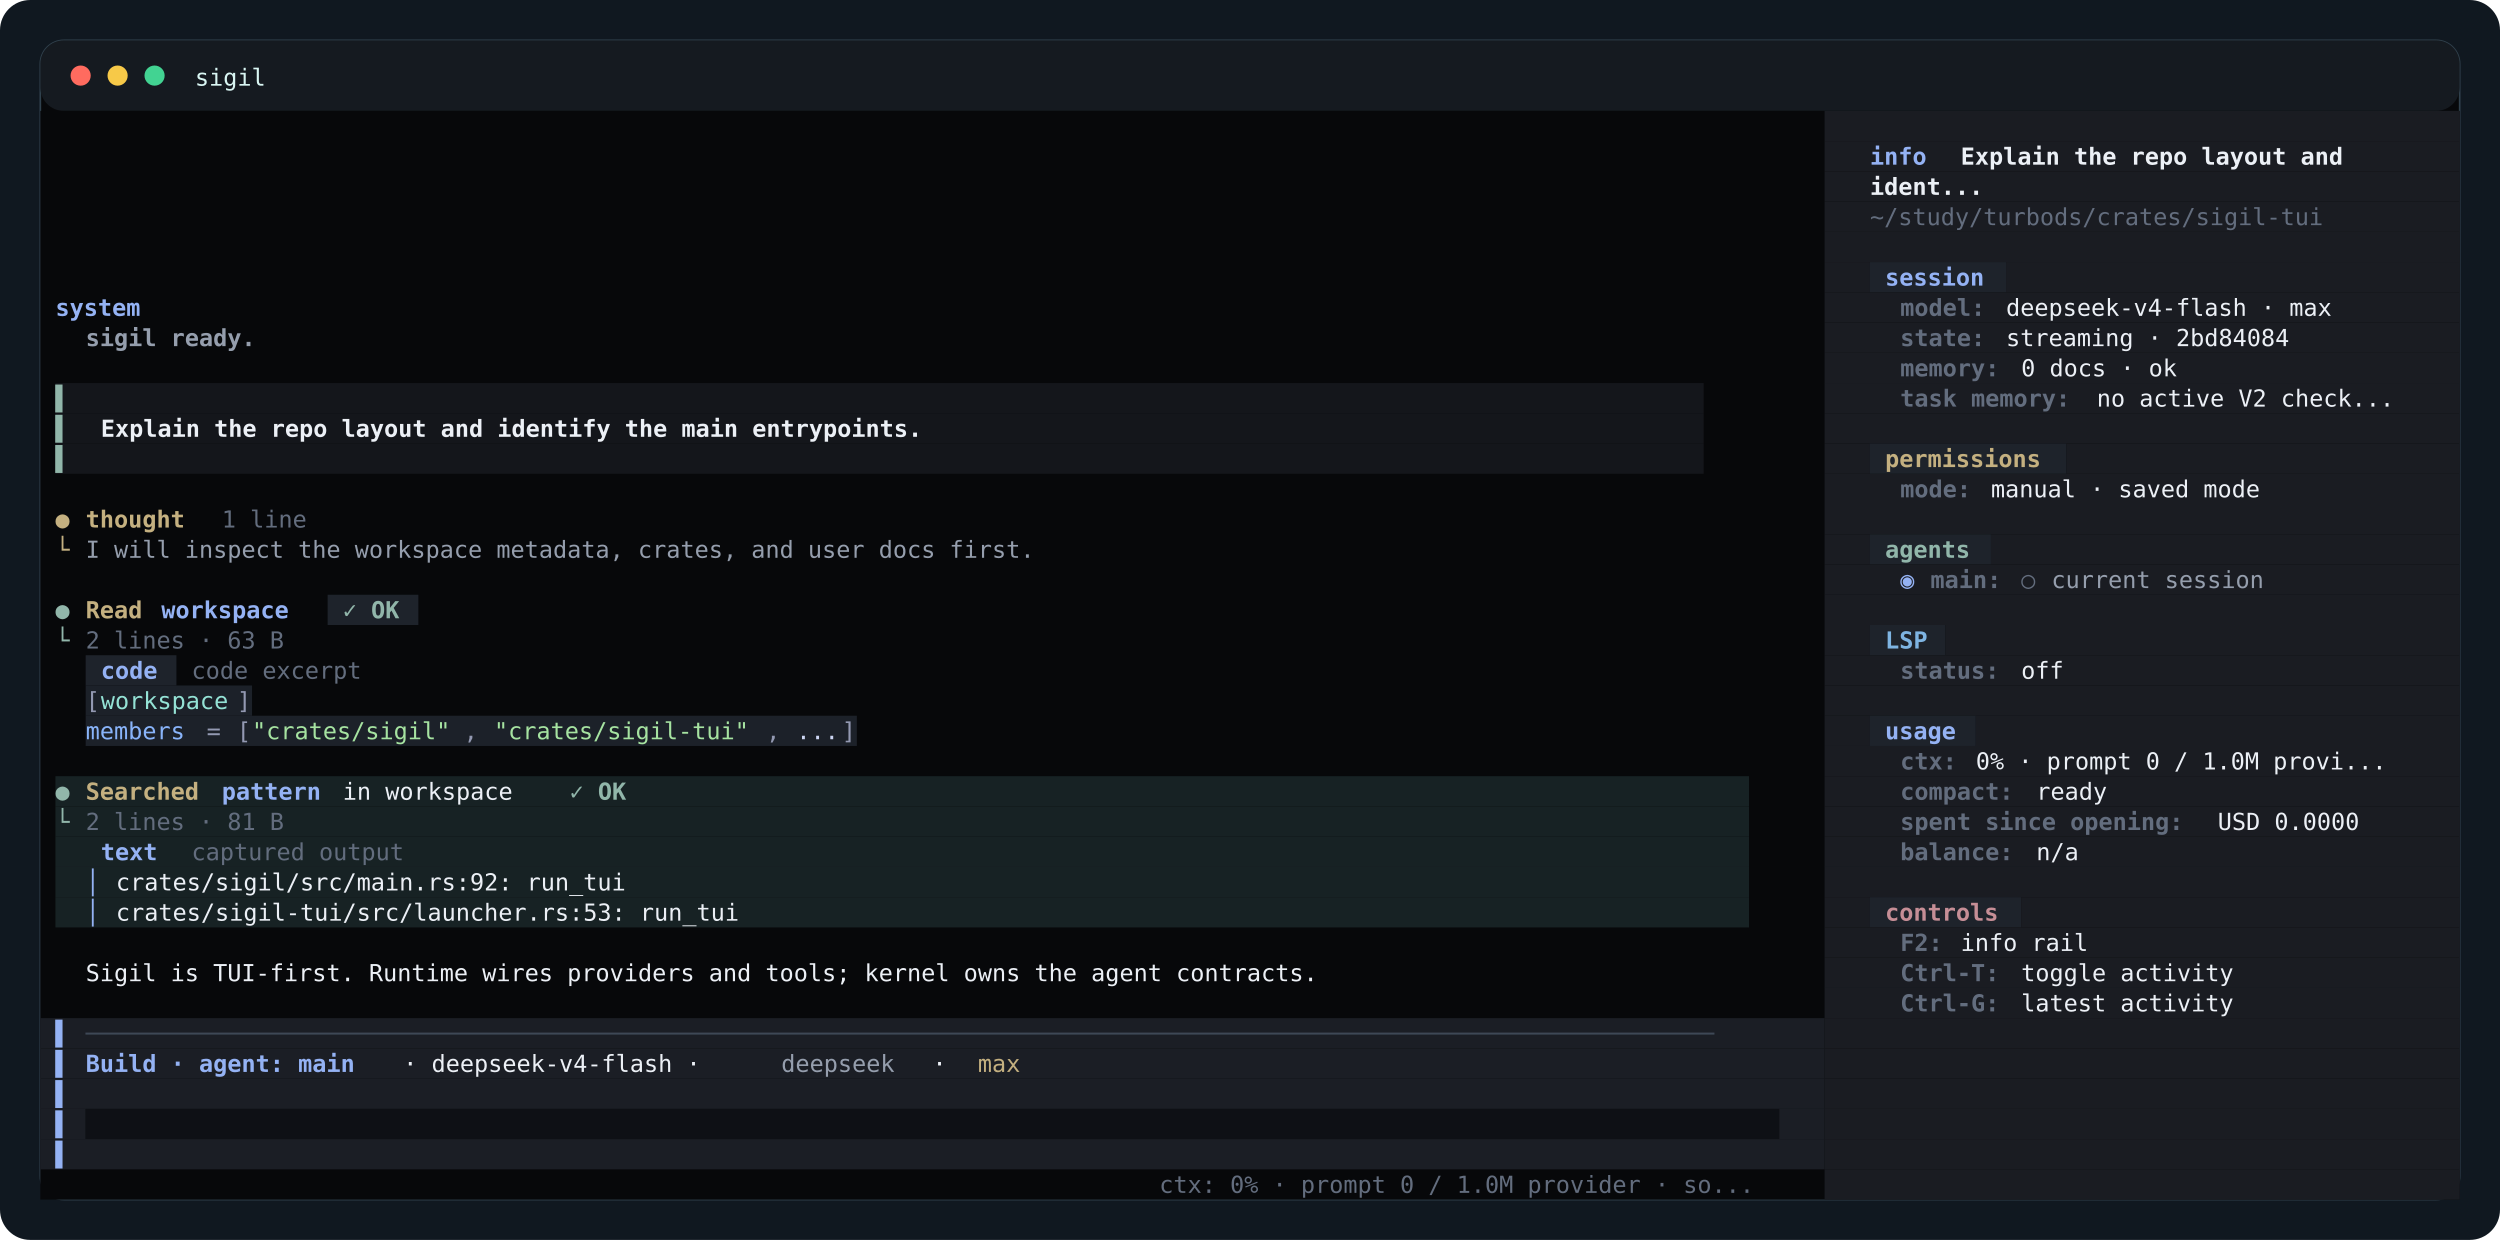
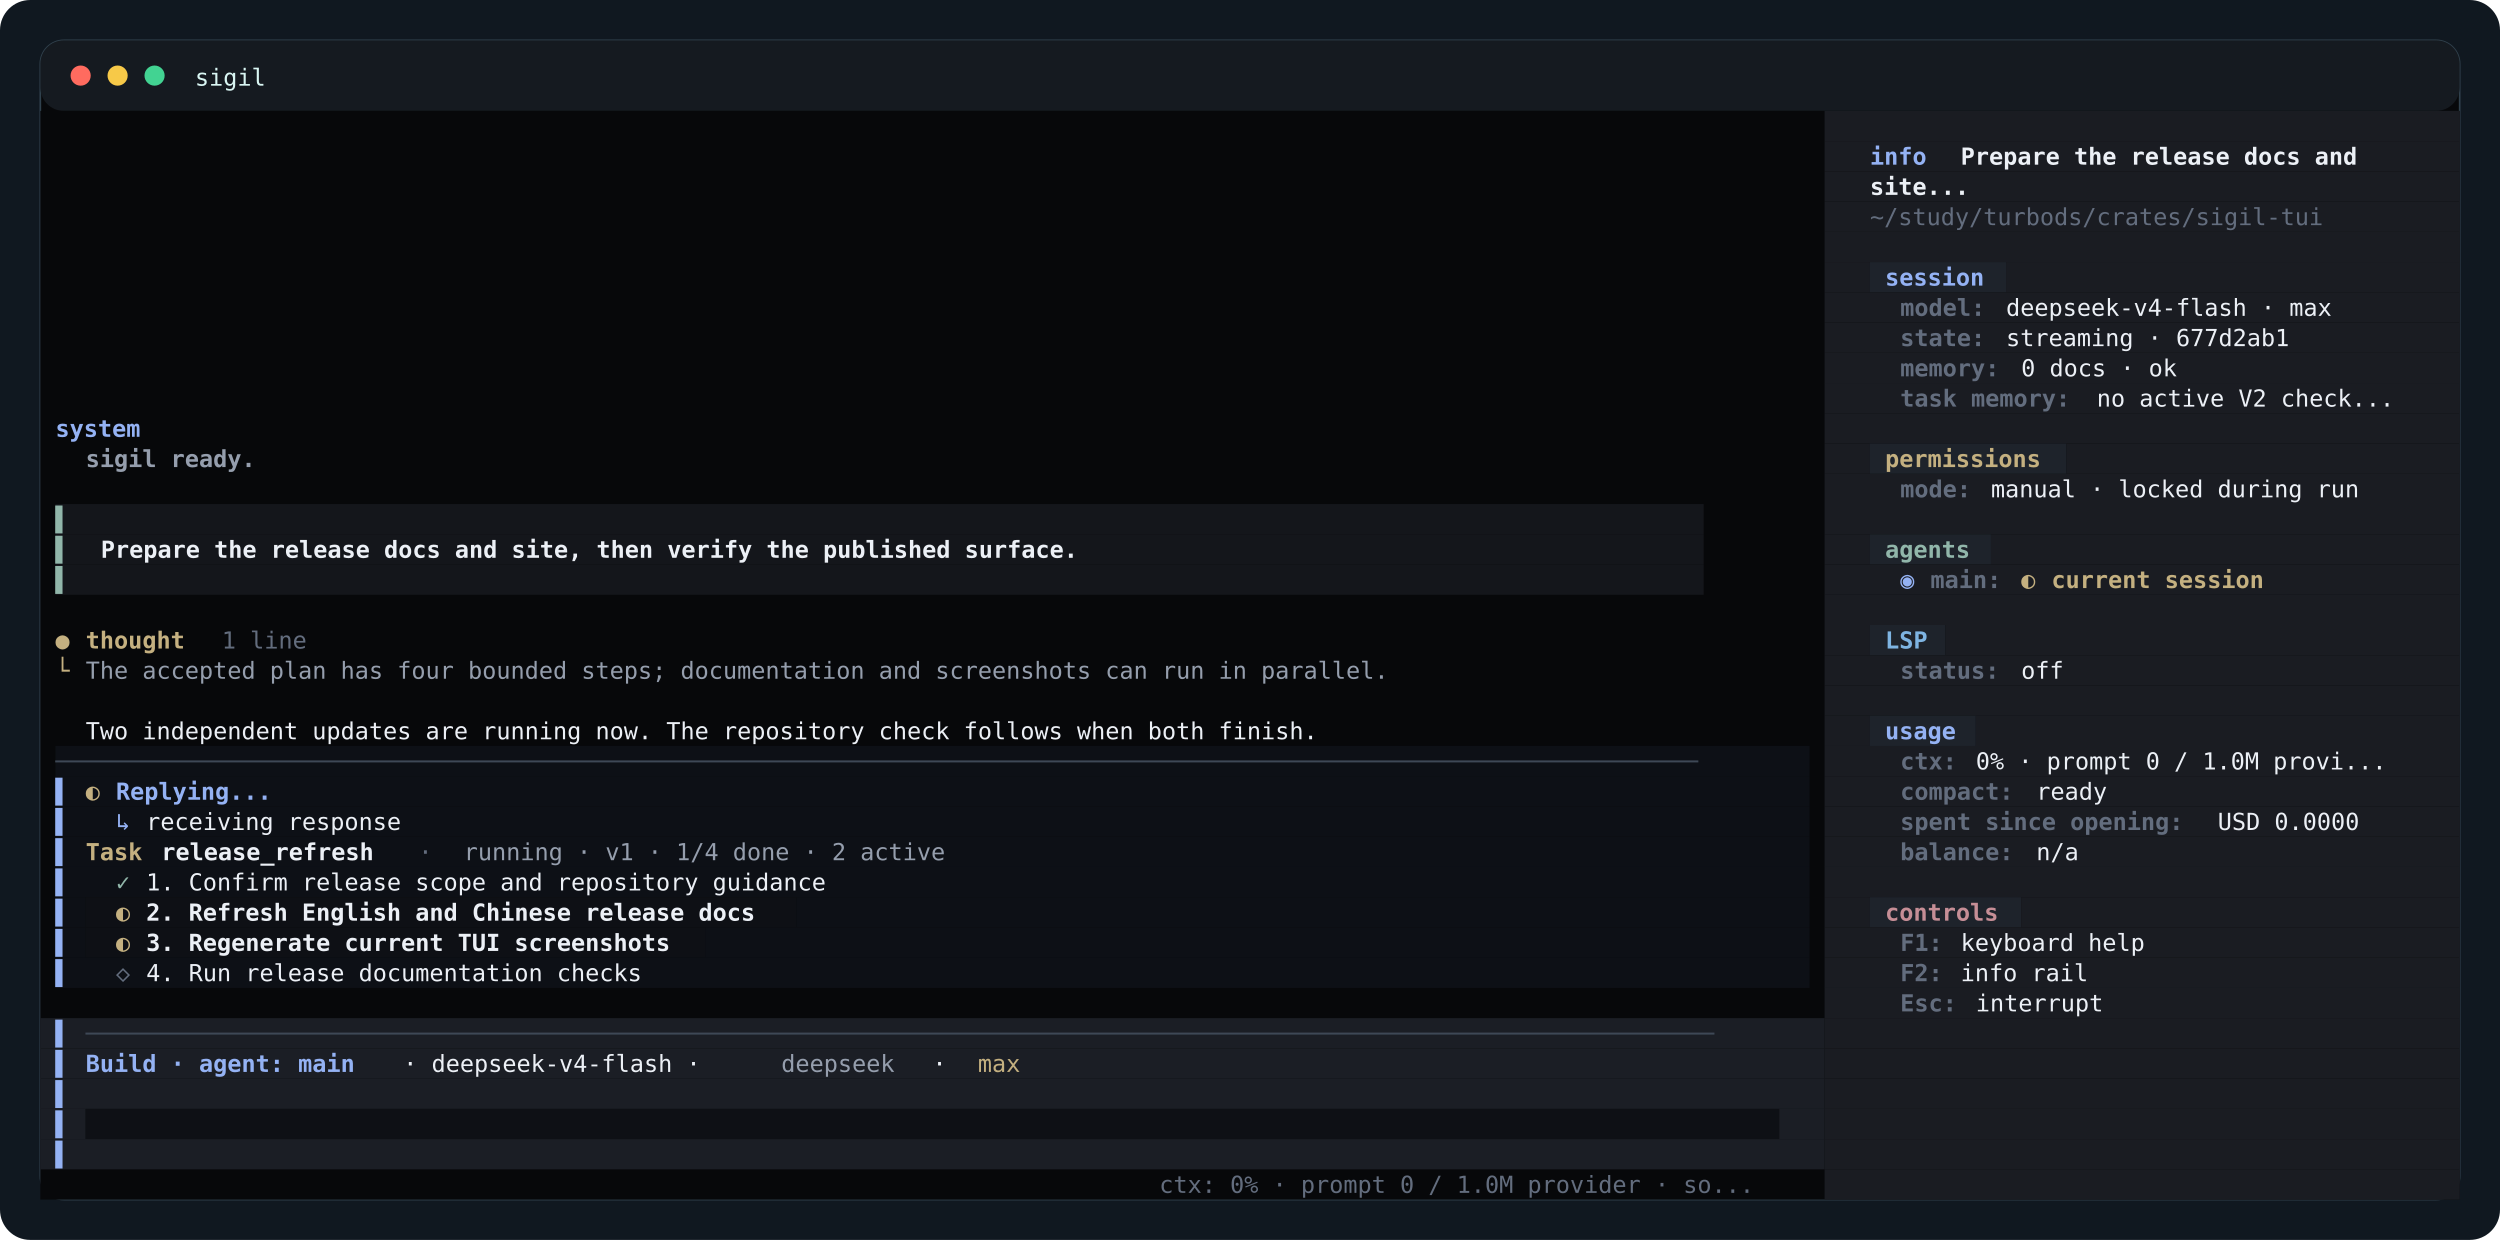
<svg xmlns="http://www.w3.org/2000/svg" width="1488" height="738" viewBox="0 0 1488 738" role="img" aria-labelledby="title desc">
  <rect width="100%" height="100%" rx="18" fill="#101820" />
  <rect x="24" y="24" width="1440" height="690" rx="14" fill="#07080a" stroke="#30414d" />
  <rect x="24" y="24" width="1440" height="42" rx="14" fill="#151a20" />
  <circle cx="48" cy="45" r="6" fill="#ff6b5f" />
  <circle cx="70" cy="45" r="6" fill="#f7c948" />
  <circle cx="92" cy="45" r="6" fill="#42d392" />
  <text x="116" y="51" fill="#d9f6f3" font-family="SFMono-Regular, ui-monospace, Menlo, Consolas, monospace" font-size="14">sigil</text>
-   <clipPath id="terminalClipSigilTUIsessionpreview">
+   <clipPath id="terminalClipSigilAIplannedtaskexecutionpreview">
    <rect x="24" y="66" width="1440" height="648" />
  </clipPath>
-   <g clip-path="url(#terminalClipSigilTUIsessionpreview)">
+   <g clip-path="url(#terminalClipSigilAIplannedtaskexecutionpreview)">
    <rect x="24" y="66" width="1440" height="648" fill="#07080a" />
    <rect x="1086" y="66" width="378" height="18" fill="#1a1c22" />
    <rect x="1086" y="84" width="378" height="18" fill="#1a1c22" />
    <rect x="1086" y="102" width="378" height="18" fill="#1a1c22" />
    <rect x="1086" y="120" width="378" height="18" fill="#1a1c22" />
    <rect x="1086" y="138" width="378" height="18" fill="#1a1c22" />
    <rect x="1086" y="156" width="27" height="18" fill="#1a1c22" />
    <rect x="1113" y="156" width="81" height="18" fill="#1e232b" />
    <rect x="1194" y="156" width="270" height="18" fill="#1a1c22" />
    <rect x="1086" y="174" width="378" height="18" fill="#1a1c22" />
    <rect x="1086" y="192" width="378" height="18" fill="#1a1c22" />
    <rect x="1086" y="210" width="378" height="18" fill="#1a1c22" />
-     <rect x="33" y="228" width="981" height="18" fill="#14161b" />
    <rect x="1086" y="228" width="378" height="18" fill="#1a1c22" />
-     <rect x="33" y="246" width="981" height="18" fill="#14161b" />
    <rect x="1086" y="246" width="378" height="18" fill="#1a1c22" />
-     <rect x="33" y="264" width="981" height="18" fill="#14161b" />
    <rect x="1086" y="264" width="27" height="18" fill="#1a1c22" />
    <rect x="1113" y="264" width="117" height="18" fill="#1e232b" />
    <rect x="1230" y="264" width="234" height="18" fill="#1a1c22" />
    <rect x="1086" y="282" width="378" height="18" fill="#1a1c22" />
+     <rect x="33" y="300" width="981" height="18" fill="#14161b" />
    <rect x="1086" y="300" width="378" height="18" fill="#1a1c22" />
+     <rect x="33" y="318" width="981" height="18" fill="#14161b" />
    <rect x="1086" y="318" width="27" height="18" fill="#1a1c22" />
    <rect x="1113" y="318" width="72" height="18" fill="#1e232b" />
    <rect x="1185" y="318" width="279" height="18" fill="#1a1c22" />
+     <rect x="33" y="336" width="981" height="18" fill="#14161b" />
    <rect x="1086" y="336" width="378" height="18" fill="#1a1c22" />
-     <rect x="195" y="354" width="54" height="18" fill="#1e232b" />
    <rect x="1086" y="354" width="378" height="18" fill="#1a1c22" />
    <rect x="1086" y="372" width="27" height="18" fill="#1a1c22" />
    <rect x="1113" y="372" width="45" height="18" fill="#1e232b" />
    <rect x="1158" y="372" width="306" height="18" fill="#1a1c22" />
-     <rect x="51" y="390" width="54" height="18" fill="#1e232b" />
    <rect x="1086" y="390" width="378" height="18" fill="#1a1c22" />
-     <rect x="51" y="408" width="99" height="18" fill="#1c2129" />
    <rect x="1086" y="408" width="378" height="18" fill="#1a1c22" />
-     <rect x="51" y="426" width="459" height="18" fill="#1c2129" />
    <rect x="1086" y="426" width="27" height="18" fill="#1a1c22" />
    <rect x="1113" y="426" width="63" height="18" fill="#1e232b" />
    <rect x="1176" y="426" width="288" height="18" fill="#1a1c22" />
+     <rect x="33" y="444" width="1044" height="18" fill="#0d1016" />
    <rect x="1086" y="444" width="378" height="18" fill="#1a1c22" />
-     <rect x="33" y="462" width="1008" height="18" fill="#172224" />
+     <rect x="33" y="462" width="1044" height="18" fill="#0d1016" />
    <rect x="1086" y="462" width="378" height="18" fill="#1a1c22" />
-     <rect x="33" y="480" width="1008" height="18" fill="#172224" />
+     <rect x="33" y="480" width="1044" height="18" fill="#0d1016" />
    <rect x="1086" y="480" width="378" height="18" fill="#1a1c22" />
-     <rect x="33" y="498" width="1008" height="18" fill="#172224" />
+     <rect x="33" y="498" width="1044" height="18" fill="#0d1016" />
    <rect x="1086" y="498" width="378" height="18" fill="#1a1c22" />
-     <rect x="33" y="516" width="1008" height="18" fill="#172224" />
+     <rect x="33" y="516" width="1044" height="18" fill="#0d1016" />
    <rect x="1086" y="516" width="378" height="18" fill="#1a1c22" />
-     <rect x="33" y="534" width="1008" height="18" fill="#172224" />
+     <rect x="33" y="534" width="18" height="18" fill="#0d1016" />
+     <rect x="51" y="534" width="423" height="18" fill="#0e1015" />
+     <rect x="474" y="534" width="603" height="18" fill="#0d1016" />
    <rect x="1086" y="534" width="27" height="18" fill="#1a1c22" />
    <rect x="1113" y="534" width="90" height="18" fill="#1e232b" />
    <rect x="1203" y="534" width="261" height="18" fill="#1a1c22" />
+     <rect x="33" y="552" width="18" height="18" fill="#0d1016" />
+     <rect x="51" y="552" width="369" height="18" fill="#0e1015" />
+     <rect x="420" y="552" width="657" height="18" fill="#0d1016" />
    <rect x="1086" y="552" width="378" height="18" fill="#1a1c22" />
+     <rect x="33" y="570" width="1044" height="18" fill="#0d1016" />
    <rect x="1086" y="570" width="378" height="18" fill="#1a1c22" />
    <rect x="1086" y="588" width="378" height="18" fill="#1a1c22" />
    <rect x="24" y="606" width="1062" height="18" fill="#1b1e25" />
    <rect x="1086" y="606" width="378" height="18" fill="#1a1c22" />
    <rect x="24" y="624" width="1062" height="18" fill="#1b1e25" />
    <rect x="1086" y="624" width="378" height="18" fill="#1a1c22" />
    <rect x="24" y="642" width="1062" height="18" fill="#1b1e25" />
    <rect x="1086" y="642" width="378" height="18" fill="#1a1c22" />
    <rect x="24" y="660" width="27" height="18" fill="#1b1e25" />
    <rect x="51" y="660" width="1008" height="18" fill="#0e1015" />
    <rect x="1059" y="660" width="27" height="18" fill="#1b1e25" />
    <rect x="1086" y="660" width="378" height="18" fill="#1a1c22" />
    <rect x="24" y="678" width="1062" height="18" fill="#1b1e25" />
    <rect x="1086" y="678" width="378" height="18" fill="#1a1c22" />
    <rect x="1086" y="696" width="378" height="18" fill="#1a1c22" />
    <text x="1113" y="98" fill="#94b2f4" font-family="SFMono-Regular, ui-monospace, Menlo, Consolas, monospace" font-size="14" font-weight="700">info</text>
-     <text x="1167" y="98" fill="#ecf0f6" font-family="SFMono-Regular, ui-monospace, Menlo, Consolas, monospace" font-size="14" font-weight="700">Explain the repo layout and</text>
-     <text x="1113" y="116" fill="#ecf0f6" font-family="SFMono-Regular, ui-monospace, Menlo, Consolas, monospace" font-size="14" font-weight="700">ident...</text>
+     <text x="1167" y="98" fill="#ecf0f6" font-family="SFMono-Regular, ui-monospace, Menlo, Consolas, monospace" font-size="14" font-weight="700">Prepare the release docs and</text>
+     <text x="1113" y="116" fill="#ecf0f6" font-family="SFMono-Regular, ui-monospace, Menlo, Consolas, monospace" font-size="14" font-weight="700">site...</text>
    <text x="1113" y="134" fill="#636d7e" font-family="SFMono-Regular, ui-monospace, Menlo, Consolas, monospace" font-size="14" font-weight="400">~/study/turbods/crates/sigil-tui</text>
    <text x="1122" y="170" fill="#94b2f4" font-family="SFMono-Regular, ui-monospace, Menlo, Consolas, monospace" font-size="14" font-weight="700">session</text>
-     <text x="33" y="188" fill="#94b2f4" font-family="SFMono-Regular, ui-monospace, Menlo, Consolas, monospace" font-size="14" font-weight="700">system</text>
    <text x="1131" y="188" fill="#636d7e" font-family="SFMono-Regular, ui-monospace, Menlo, Consolas, monospace" font-size="14" font-weight="700">model:</text>
    <text x="1194" y="188" fill="#ecf0f6" font-family="SFMono-Regular, ui-monospace, Menlo, Consolas, monospace" font-size="14" font-weight="400">deepseek-v4-flash · max</text>
-     <text x="51" y="206" fill="#959ead" font-family="SFMono-Regular, ui-monospace, Menlo, Consolas, monospace" font-size="14" font-weight="700">sigil ready.</text>
    <text x="1131" y="206" fill="#636d7e" font-family="SFMono-Regular, ui-monospace, Menlo, Consolas, monospace" font-size="14" font-weight="700">state:</text>
-     <text x="1194" y="206" fill="#ecf0f6" font-family="SFMono-Regular, ui-monospace, Menlo, Consolas, monospace" font-size="14" font-weight="400">streaming · 2bd84084</text>
+     <text x="1194" y="206" fill="#ecf0f6" font-family="SFMono-Regular, ui-monospace, Menlo, Consolas, monospace" font-size="14" font-weight="400">streaming · 677d2ab1</text>
    <text x="1131" y="224" fill="#636d7e" font-family="SFMono-Regular, ui-monospace, Menlo, Consolas, monospace" font-size="14" font-weight="700">memory:</text>
    <text x="1203" y="224" fill="#ecf0f6" font-family="SFMono-Regular, ui-monospace, Menlo, Consolas, monospace" font-size="14" font-weight="400">0 docs · ok</text>
-     <text x="33" y="242" fill="#91b6aa" font-family="SFMono-Regular, ui-monospace, Menlo, Consolas, monospace" font-size="14" font-weight="700">▌</text>
    <text x="1131" y="242" fill="#636d7e" font-family="SFMono-Regular, ui-monospace, Menlo, Consolas, monospace" font-size="14" font-weight="700">task memory:</text>
    <text x="1248" y="242" fill="#ecf0f6" font-family="SFMono-Regular, ui-monospace, Menlo, Consolas, monospace" font-size="14" font-weight="400">no active V2 check...</text>
-     <text x="33" y="260" fill="#91b6aa" font-family="SFMono-Regular, ui-monospace, Menlo, Consolas, monospace" font-size="14" font-weight="700">▌</text>
-     <text x="60" y="260" fill="#ecf0f6" font-family="SFMono-Regular, ui-monospace, Menlo, Consolas, monospace" font-size="14" font-weight="700">Explain the repo layout and identify the main entrypoints.</text>
-     <text x="33" y="278" fill="#91b6aa" font-family="SFMono-Regular, ui-monospace, Menlo, Consolas, monospace" font-size="14" font-weight="700">▌</text>
+     <text x="33" y="260" fill="#94b2f4" font-family="SFMono-Regular, ui-monospace, Menlo, Consolas, monospace" font-size="14" font-weight="700">system</text>
+     <text x="51" y="278" fill="#959ead" font-family="SFMono-Regular, ui-monospace, Menlo, Consolas, monospace" font-size="14" font-weight="700">sigil ready.</text>
    <text x="1122" y="278" fill="#c4b080" font-family="SFMono-Regular, ui-monospace, Menlo, Consolas, monospace" font-size="14" font-weight="700">permissions</text>
    <text x="1131" y="296" fill="#636d7e" font-family="SFMono-Regular, ui-monospace, Menlo, Consolas, monospace" font-size="14" font-weight="700">mode:</text>
-     <text x="1185" y="296" fill="#ecf0f6" font-family="SFMono-Regular, ui-monospace, Menlo, Consolas, monospace" font-size="14" font-weight="400">manual · saved mode</text>
-     <text x="33" y="314" fill="#c4b080" font-family="SFMono-Regular, ui-monospace, Menlo, Consolas, monospace" font-size="14" font-weight="700">●</text>
-     <text x="51" y="314" fill="#c4b080" font-family="SFMono-Regular, ui-monospace, Menlo, Consolas, monospace" font-size="14" font-weight="700">thought</text>
-     <text x="132" y="314" fill="#636d7e" font-family="SFMono-Regular, ui-monospace, Menlo, Consolas, monospace" font-size="14" font-weight="400">1 line</text>
-     <text x="33" y="332" fill="#c4b080" font-family="SFMono-Regular, ui-monospace, Menlo, Consolas, monospace" font-size="14" font-weight="700">└</text>
-     <text x="51" y="332" fill="#959ead" font-family="SFMono-Regular, ui-monospace, Menlo, Consolas, monospace" font-size="14" font-weight="400">I will inspect the workspace metadata, crates, and user docs first.</text>
+     <text x="1185" y="296" fill="#ecf0f6" font-family="SFMono-Regular, ui-monospace, Menlo, Consolas, monospace" font-size="14" font-weight="400">manual · locked during run</text>
+     <text x="33" y="314" fill="#91b6aa" font-family="SFMono-Regular, ui-monospace, Menlo, Consolas, monospace" font-size="14" font-weight="700">▌</text>
+     <text x="33" y="332" fill="#91b6aa" font-family="SFMono-Regular, ui-monospace, Menlo, Consolas, monospace" font-size="14" font-weight="700">▌</text>
+     <text x="60" y="332" fill="#ecf0f6" font-family="SFMono-Regular, ui-monospace, Menlo, Consolas, monospace" font-size="14" font-weight="700">Prepare the release docs and site, then verify the published surface.</text>
    <text x="1122" y="332" fill="#91b6aa" font-family="SFMono-Regular, ui-monospace, Menlo, Consolas, monospace" font-size="14" font-weight="700">agents</text>
+     <text x="33" y="350" fill="#91b6aa" font-family="SFMono-Regular, ui-monospace, Menlo, Consolas, monospace" font-size="14" font-weight="700">▌</text>
    <text x="1131" y="350" fill="#94b2f4" font-family="SFMono-Regular, ui-monospace, Menlo, Consolas, monospace" font-size="14" font-weight="700">◉</text>
    <text x="1149" y="350" fill="#636d7e" font-family="SFMono-Regular, ui-monospace, Menlo, Consolas, monospace" font-size="14" font-weight="700">main:</text>
-     <text x="1203" y="350" fill="#636d7e" font-family="SFMono-Regular, ui-monospace, Menlo, Consolas, monospace" font-size="14" font-weight="400">○</text>
-     <text x="1221" y="350" fill="#959ead" font-family="SFMono-Regular, ui-monospace, Menlo, Consolas, monospace" font-size="14" font-weight="400">current session</text>
-     <text x="33" y="368" fill="#91b6aa" font-family="SFMono-Regular, ui-monospace, Menlo, Consolas, monospace" font-size="14" font-weight="400">●</text>
-     <text x="51" y="368" fill="#c4b080" font-family="SFMono-Regular, ui-monospace, Menlo, Consolas, monospace" font-size="14" font-weight="700">Read</text>
-     <text x="96" y="368" fill="#94b2f4" font-family="SFMono-Regular, ui-monospace, Menlo, Consolas, monospace" font-size="14" font-weight="700">workspace</text>
-     <text x="204" y="368" fill="#91b6aa" font-family="SFMono-Regular, ui-monospace, Menlo, Consolas, monospace" font-size="14" font-weight="700">✓ OK</text>
-     <text x="33" y="386" fill="#91b6aa" font-family="SFMono-Regular, ui-monospace, Menlo, Consolas, monospace" font-size="14" font-weight="400">└</text>
-     <text x="51" y="386" fill="#636d7e" font-family="SFMono-Regular, ui-monospace, Menlo, Consolas, monospace" font-size="14" font-weight="400">2 lines · 63 B</text>
+     <text x="1203" y="350" fill="#c4b080" font-family="SFMono-Regular, ui-monospace, Menlo, Consolas, monospace" font-size="14" font-weight="700">◐</text>
+     <text x="1221" y="350" fill="#c4b080" font-family="SFMono-Regular, ui-monospace, Menlo, Consolas, monospace" font-size="14" font-weight="700">current session</text>
+     <text x="33" y="386" fill="#c4b080" font-family="SFMono-Regular, ui-monospace, Menlo, Consolas, monospace" font-size="14" font-weight="700">●</text>
+     <text x="51" y="386" fill="#c4b080" font-family="SFMono-Regular, ui-monospace, Menlo, Consolas, monospace" font-size="14" font-weight="700">thought</text>
+     <text x="132" y="386" fill="#636d7e" font-family="SFMono-Regular, ui-monospace, Menlo, Consolas, monospace" font-size="14" font-weight="400">1 line</text>
    <text x="1122" y="386" fill="#7eb4e2" font-family="SFMono-Regular, ui-monospace, Menlo, Consolas, monospace" font-size="14" font-weight="700">LSP</text>
-     <text x="60" y="404" fill="#94b2f4" font-family="SFMono-Regular, ui-monospace, Menlo, Consolas, monospace" font-size="14" font-weight="700">code</text>
-     <text x="114" y="404" fill="#636d7e" font-family="SFMono-Regular, ui-monospace, Menlo, Consolas, monospace" font-size="14" font-weight="400">code excerpt</text>
+     <text x="33" y="404" fill="#c4b080" font-family="SFMono-Regular, ui-monospace, Menlo, Consolas, monospace" font-size="14" font-weight="700">└</text>
+     <text x="51" y="404" fill="#959ead" font-family="SFMono-Regular, ui-monospace, Menlo, Consolas, monospace" font-size="14" font-weight="400">The accepted plan has four bounded steps; documentation and screenshots can run in parallel.</text>
    <text x="1131" y="404" fill="#636d7e" font-family="SFMono-Regular, ui-monospace, Menlo, Consolas, monospace" font-size="14" font-weight="700">status:</text>
    <text x="1203" y="404" fill="#ecf0f6" font-family="SFMono-Regular, ui-monospace, Menlo, Consolas, monospace" font-size="14" font-weight="400">off</text>
-     <text x="51" y="422" fill="#9399b2" font-family="SFMono-Regular, ui-monospace, Menlo, Consolas, monospace" font-size="14" font-weight="400">[</text>
-     <text x="60" y="422" fill="#94e2d5" font-family="SFMono-Regular, ui-monospace, Menlo, Consolas, monospace" font-size="14" font-weight="400">workspace</text>
-     <text x="141" y="422" fill="#9399b2" font-family="SFMono-Regular, ui-monospace, Menlo, Consolas, monospace" font-size="14" font-weight="400">]</text>
-     <text x="51" y="440" fill="#89b4fa" font-family="SFMono-Regular, ui-monospace, Menlo, Consolas, monospace" font-size="14" font-weight="400">members</text>
-     <text x="123" y="440" fill="#9399b2" font-family="SFMono-Regular, ui-monospace, Menlo, Consolas, monospace" font-size="14" font-weight="400">=</text>
-     <text x="141" y="440" fill="#9399b2" font-family="SFMono-Regular, ui-monospace, Menlo, Consolas, monospace" font-size="14" font-weight="400">[</text>
-     <text x="150" y="440" fill="#a6e3a1" font-family="SFMono-Regular, ui-monospace, Menlo, Consolas, monospace" font-size="14" font-weight="400">"crates/sigil"</text>
-     <text x="276" y="440" fill="#9399b2" font-family="SFMono-Regular, ui-monospace, Menlo, Consolas, monospace" font-size="14" font-weight="400">,</text>
-     <text x="294" y="440" fill="#a6e3a1" font-family="SFMono-Regular, ui-monospace, Menlo, Consolas, monospace" font-size="14" font-weight="400">"crates/sigil-tui"</text>
-     <text x="456" y="440" fill="#9399b2" font-family="SFMono-Regular, ui-monospace, Menlo, Consolas, monospace" font-size="14" font-weight="400">,</text>
-     <text x="474" y="440" fill="#cdd6f4" font-family="SFMono-Regular, ui-monospace, Menlo, Consolas, monospace" font-size="14" font-weight="400">...</text>
-     <text x="501" y="440" fill="#9399b2" font-family="SFMono-Regular, ui-monospace, Menlo, Consolas, monospace" font-size="14" font-weight="400">]</text>
+     <text x="51" y="440" fill="#ecf0f6" font-family="SFMono-Regular, ui-monospace, Menlo, Consolas, monospace" font-size="14" font-weight="400">Two independent updates are running now. The repository check follows when both finish.</text>
    <text x="1122" y="440" fill="#94b2f4" font-family="SFMono-Regular, ui-monospace, Menlo, Consolas, monospace" font-size="14" font-weight="700">usage</text>
+     <text x="33" y="458" fill="#3e4856" font-family="SFMono-Regular, ui-monospace, Menlo, Consolas, monospace" font-size="14" font-weight="400">────────────────────────────────────────────────────────────────────────────────────────────────────────────────────</text>
    <text x="1131" y="458" fill="#636d7e" font-family="SFMono-Regular, ui-monospace, Menlo, Consolas, monospace" font-size="14" font-weight="700">ctx:</text>
    <text x="1176" y="458" fill="#ecf0f6" font-family="SFMono-Regular, ui-monospace, Menlo, Consolas, monospace" font-size="14" font-weight="400">0% · prompt 0 / 1.0M provi...</text>
-     <text x="33" y="476" fill="#91b6aa" font-family="SFMono-Regular, ui-monospace, Menlo, Consolas, monospace" font-size="14" font-weight="400">●</text>
-     <text x="51" y="476" fill="#c4b080" font-family="SFMono-Regular, ui-monospace, Menlo, Consolas, monospace" font-size="14" font-weight="700">Searched</text>
-     <text x="132" y="476" fill="#94b2f4" font-family="SFMono-Regular, ui-monospace, Menlo, Consolas, monospace" font-size="14" font-weight="700">pattern</text>
-     <text x="204" y="476" fill="#ecf0f6" font-family="SFMono-Regular, ui-monospace, Menlo, Consolas, monospace" font-size="14" font-weight="400">in workspace</text>
-     <text x="339" y="476" fill="#91b6aa" font-family="SFMono-Regular, ui-monospace, Menlo, Consolas, monospace" font-size="14" font-weight="700">✓ OK</text>
+     <text x="33" y="476" fill="#94b2f4" font-family="SFMono-Regular, ui-monospace, Menlo, Consolas, monospace" font-size="14" font-weight="400">▌</text>
+     <text x="51" y="476" fill="#c4b080" font-family="SFMono-Regular, ui-monospace, Menlo, Consolas, monospace" font-size="14" font-weight="700">◐</text>
+     <text x="69" y="476" fill="#94b2f4" font-family="SFMono-Regular, ui-monospace, Menlo, Consolas, monospace" font-size="14" font-weight="700">Replying...</text>
    <text x="1131" y="476" fill="#636d7e" font-family="SFMono-Regular, ui-monospace, Menlo, Consolas, monospace" font-size="14" font-weight="700">compact:</text>
    <text x="1212" y="476" fill="#ecf0f6" font-family="SFMono-Regular, ui-monospace, Menlo, Consolas, monospace" font-size="14" font-weight="400">ready</text>
-     <text x="33" y="494" fill="#91b6aa" font-family="SFMono-Regular, ui-monospace, Menlo, Consolas, monospace" font-size="14" font-weight="400">└</text>
-     <text x="51" y="494" fill="#636d7e" font-family="SFMono-Regular, ui-monospace, Menlo, Consolas, monospace" font-size="14" font-weight="400">2 lines · 81 B</text>
+     <text x="33" y="494" fill="#94b2f4" font-family="SFMono-Regular, ui-monospace, Menlo, Consolas, monospace" font-size="14" font-weight="400">▌</text>
+     <text x="69" y="494" fill="#94b2f4" font-family="SFMono-Regular, ui-monospace, Menlo, Consolas, monospace" font-size="14" font-weight="400">↳</text>
+     <text x="87" y="494" fill="#ecf0f6" font-family="SFMono-Regular, ui-monospace, Menlo, Consolas, monospace" font-size="14" font-weight="400">receiving response</text>
    <text x="1131" y="494" fill="#636d7e" font-family="SFMono-Regular, ui-monospace, Menlo, Consolas, monospace" font-size="14" font-weight="700">spent since opening:</text>
    <text x="1320" y="494" fill="#ecf0f6" font-family="SFMono-Regular, ui-monospace, Menlo, Consolas, monospace" font-size="14" font-weight="400">USD 0.0000</text>
-     <text x="60" y="512" fill="#94b2f4" font-family="SFMono-Regular, ui-monospace, Menlo, Consolas, monospace" font-size="14" font-weight="700">text</text>
-     <text x="114" y="512" fill="#636d7e" font-family="SFMono-Regular, ui-monospace, Menlo, Consolas, monospace" font-size="14" font-weight="400">captured output</text>
+     <text x="33" y="512" fill="#94b2f4" font-family="SFMono-Regular, ui-monospace, Menlo, Consolas, monospace" font-size="14" font-weight="400">▌</text>
+     <text x="51" y="512" fill="#c4b080" font-family="SFMono-Regular, ui-monospace, Menlo, Consolas, monospace" font-size="14" font-weight="700">Task</text>
+     <text x="96" y="512" fill="#ecf0f6" font-family="SFMono-Regular, ui-monospace, Menlo, Consolas, monospace" font-size="14" font-weight="700">release_refresh</text>
+     <text x="249" y="512" fill="#636d7e" font-family="SFMono-Regular, ui-monospace, Menlo, Consolas, monospace" font-size="14" font-weight="400">·</text>
+     <text x="276" y="512" fill="#959ead" font-family="SFMono-Regular, ui-monospace, Menlo, Consolas, monospace" font-size="14" font-weight="400">running · v1 · 1/4 done · 2 active</text>
    <text x="1131" y="512" fill="#636d7e" font-family="SFMono-Regular, ui-monospace, Menlo, Consolas, monospace" font-size="14" font-weight="700">balance:</text>
    <text x="1212" y="512" fill="#ecf0f6" font-family="SFMono-Regular, ui-monospace, Menlo, Consolas, monospace" font-size="14" font-weight="400">n/a</text>
-     <text x="51" y="530" fill="#94b2f4" font-family="SFMono-Regular, ui-monospace, Menlo, Consolas, monospace" font-size="14" font-weight="700">│</text>
-     <text x="69" y="530" fill="#ecf0f6" font-family="SFMono-Regular, ui-monospace, Menlo, Consolas, monospace" font-size="14" font-weight="400">crates/sigil/src/main.rs:92: run_tui</text>
-     <text x="51" y="548" fill="#94b2f4" font-family="SFMono-Regular, ui-monospace, Menlo, Consolas, monospace" font-size="14" font-weight="700">│</text>
-     <text x="69" y="548" fill="#ecf0f6" font-family="SFMono-Regular, ui-monospace, Menlo, Consolas, monospace" font-size="14" font-weight="400">crates/sigil-tui/src/launcher.rs:53: run_tui</text>
+     <text x="33" y="530" fill="#94b2f4" font-family="SFMono-Regular, ui-monospace, Menlo, Consolas, monospace" font-size="14" font-weight="400">▌</text>
+     <text x="69" y="530" fill="#91b6aa" font-family="SFMono-Regular, ui-monospace, Menlo, Consolas, monospace" font-size="14" font-weight="400">✓</text>
+     <text x="87" y="530" fill="#ecf0f6" font-family="SFMono-Regular, ui-monospace, Menlo, Consolas, monospace" font-size="14" font-weight="400">1. Confirm release scope and repository guidance</text>
+     <text x="33" y="548" fill="#94b2f4" font-family="SFMono-Regular, ui-monospace, Menlo, Consolas, monospace" font-size="14" font-weight="400">▌</text>
+     <text x="69" y="548" fill="#c4b080" font-family="SFMono-Regular, ui-monospace, Menlo, Consolas, monospace" font-size="14" font-weight="700">◐</text>
+     <text x="87" y="548" fill="#ecf0f6" font-family="SFMono-Regular, ui-monospace, Menlo, Consolas, monospace" font-size="14" font-weight="700">2. Refresh English and Chinese release docs</text>
    <text x="1122" y="548" fill="#c68e96" font-family="SFMono-Regular, ui-monospace, Menlo, Consolas, monospace" font-size="14" font-weight="700">controls</text>
-     <text x="1131" y="566" fill="#636d7e" font-family="SFMono-Regular, ui-monospace, Menlo, Consolas, monospace" font-size="14" font-weight="700">F2:</text>
-     <text x="1167" y="566" fill="#ecf0f6" font-family="SFMono-Regular, ui-monospace, Menlo, Consolas, monospace" font-size="14" font-weight="400">info rail</text>
-     <text x="51" y="584" fill="#ecf0f6" font-family="SFMono-Regular, ui-monospace, Menlo, Consolas, monospace" font-size="14" font-weight="400">Sigil is TUI-first. Runtime wires providers and tools; kernel owns the agent contracts.</text>
-     <text x="1131" y="584" fill="#636d7e" font-family="SFMono-Regular, ui-monospace, Menlo, Consolas, monospace" font-size="14" font-weight="700">Ctrl-T:</text>
-     <text x="1203" y="584" fill="#ecf0f6" font-family="SFMono-Regular, ui-monospace, Menlo, Consolas, monospace" font-size="14" font-weight="400">toggle activity</text>
-     <text x="1131" y="602" fill="#636d7e" font-family="SFMono-Regular, ui-monospace, Menlo, Consolas, monospace" font-size="14" font-weight="700">Ctrl-G:</text>
-     <text x="1203" y="602" fill="#ecf0f6" font-family="SFMono-Regular, ui-monospace, Menlo, Consolas, monospace" font-size="14" font-weight="400">latest activity</text>
+     <text x="33" y="566" fill="#94b2f4" font-family="SFMono-Regular, ui-monospace, Menlo, Consolas, monospace" font-size="14" font-weight="400">▌</text>
+     <text x="69" y="566" fill="#c4b080" font-family="SFMono-Regular, ui-monospace, Menlo, Consolas, monospace" font-size="14" font-weight="700">◐</text>
+     <text x="87" y="566" fill="#ecf0f6" font-family="SFMono-Regular, ui-monospace, Menlo, Consolas, monospace" font-size="14" font-weight="700">3. Regenerate current TUI screenshots</text>
+     <text x="1131" y="566" fill="#636d7e" font-family="SFMono-Regular, ui-monospace, Menlo, Consolas, monospace" font-size="14" font-weight="700">F1:</text>
+     <text x="1167" y="566" fill="#ecf0f6" font-family="SFMono-Regular, ui-monospace, Menlo, Consolas, monospace" font-size="14" font-weight="400">keyboard help</text>
+     <text x="33" y="584" fill="#94b2f4" font-family="SFMono-Regular, ui-monospace, Menlo, Consolas, monospace" font-size="14" font-weight="400">▌</text>
+     <text x="69" y="584" fill="#636d7e" font-family="SFMono-Regular, ui-monospace, Menlo, Consolas, monospace" font-size="14" font-weight="400">◇</text>
+     <text x="87" y="584" fill="#ecf0f6" font-family="SFMono-Regular, ui-monospace, Menlo, Consolas, monospace" font-size="14" font-weight="400">4. Run release documentation checks</text>
+     <text x="1131" y="584" fill="#636d7e" font-family="SFMono-Regular, ui-monospace, Menlo, Consolas, monospace" font-size="14" font-weight="700">F2:</text>
+     <text x="1167" y="584" fill="#ecf0f6" font-family="SFMono-Regular, ui-monospace, Menlo, Consolas, monospace" font-size="14" font-weight="400">info rail</text>
+     <text x="1131" y="602" fill="#636d7e" font-family="SFMono-Regular, ui-monospace, Menlo, Consolas, monospace" font-size="14" font-weight="700">Esc:</text>
+     <text x="1176" y="602" fill="#ecf0f6" font-family="SFMono-Regular, ui-monospace, Menlo, Consolas, monospace" font-size="14" font-weight="400">interrupt</text>
    <text x="33" y="620" fill="#94b2f4" font-family="SFMono-Regular, ui-monospace, Menlo, Consolas, monospace" font-size="14" font-weight="400">▌</text>
    <text x="51" y="620" fill="#3e4856" font-family="SFMono-Regular, ui-monospace, Menlo, Consolas, monospace" font-size="14" font-weight="400">───────────────────────────────────────────────────────────────────────────────────────────────────────────────────</text>
    <text x="33" y="638" fill="#94b2f4" font-family="SFMono-Regular, ui-monospace, Menlo, Consolas, monospace" font-size="14" font-weight="400">▌</text>
    <text x="51" y="638" fill="#94b2f4" font-family="SFMono-Regular, ui-monospace, Menlo, Consolas, monospace" font-size="14" font-weight="700">Build · agent: main</text>
    <text x="240" y="638" fill="#ecf0f6" font-family="SFMono-Regular, ui-monospace, Menlo, Consolas, monospace" font-size="14" font-weight="400">·  deepseek-v4-flash  ·</text>
    <text x="465" y="638" fill="#959ead" font-family="SFMono-Regular, ui-monospace, Menlo, Consolas, monospace" font-size="14" font-weight="400">deepseek</text>
    <text x="555" y="638" fill="#ecf0f6" font-family="SFMono-Regular, ui-monospace, Menlo, Consolas, monospace" font-size="14" font-weight="400">·</text>
    <text x="582" y="638" fill="#c4b080" font-family="SFMono-Regular, ui-monospace, Menlo, Consolas, monospace" font-size="14" font-weight="400">max</text>
    <text x="33" y="656" fill="#94b2f4" font-family="SFMono-Regular, ui-monospace, Menlo, Consolas, monospace" font-size="14" font-weight="400">▌</text>
    <text x="33" y="674" fill="#94b2f4" font-family="SFMono-Regular, ui-monospace, Menlo, Consolas, monospace" font-size="14" font-weight="400">▌</text>
    <text x="33" y="692" fill="#94b2f4" font-family="SFMono-Regular, ui-monospace, Menlo, Consolas, monospace" font-size="14" font-weight="400">▌</text>
    <text x="690" y="710" fill="#636d7e" font-family="SFMono-Regular, ui-monospace, Menlo, Consolas, monospace" font-size="14" font-weight="400">ctx: 0% · prompt 0 / 1.0M provider · so...</text>
  </g>
</svg>
